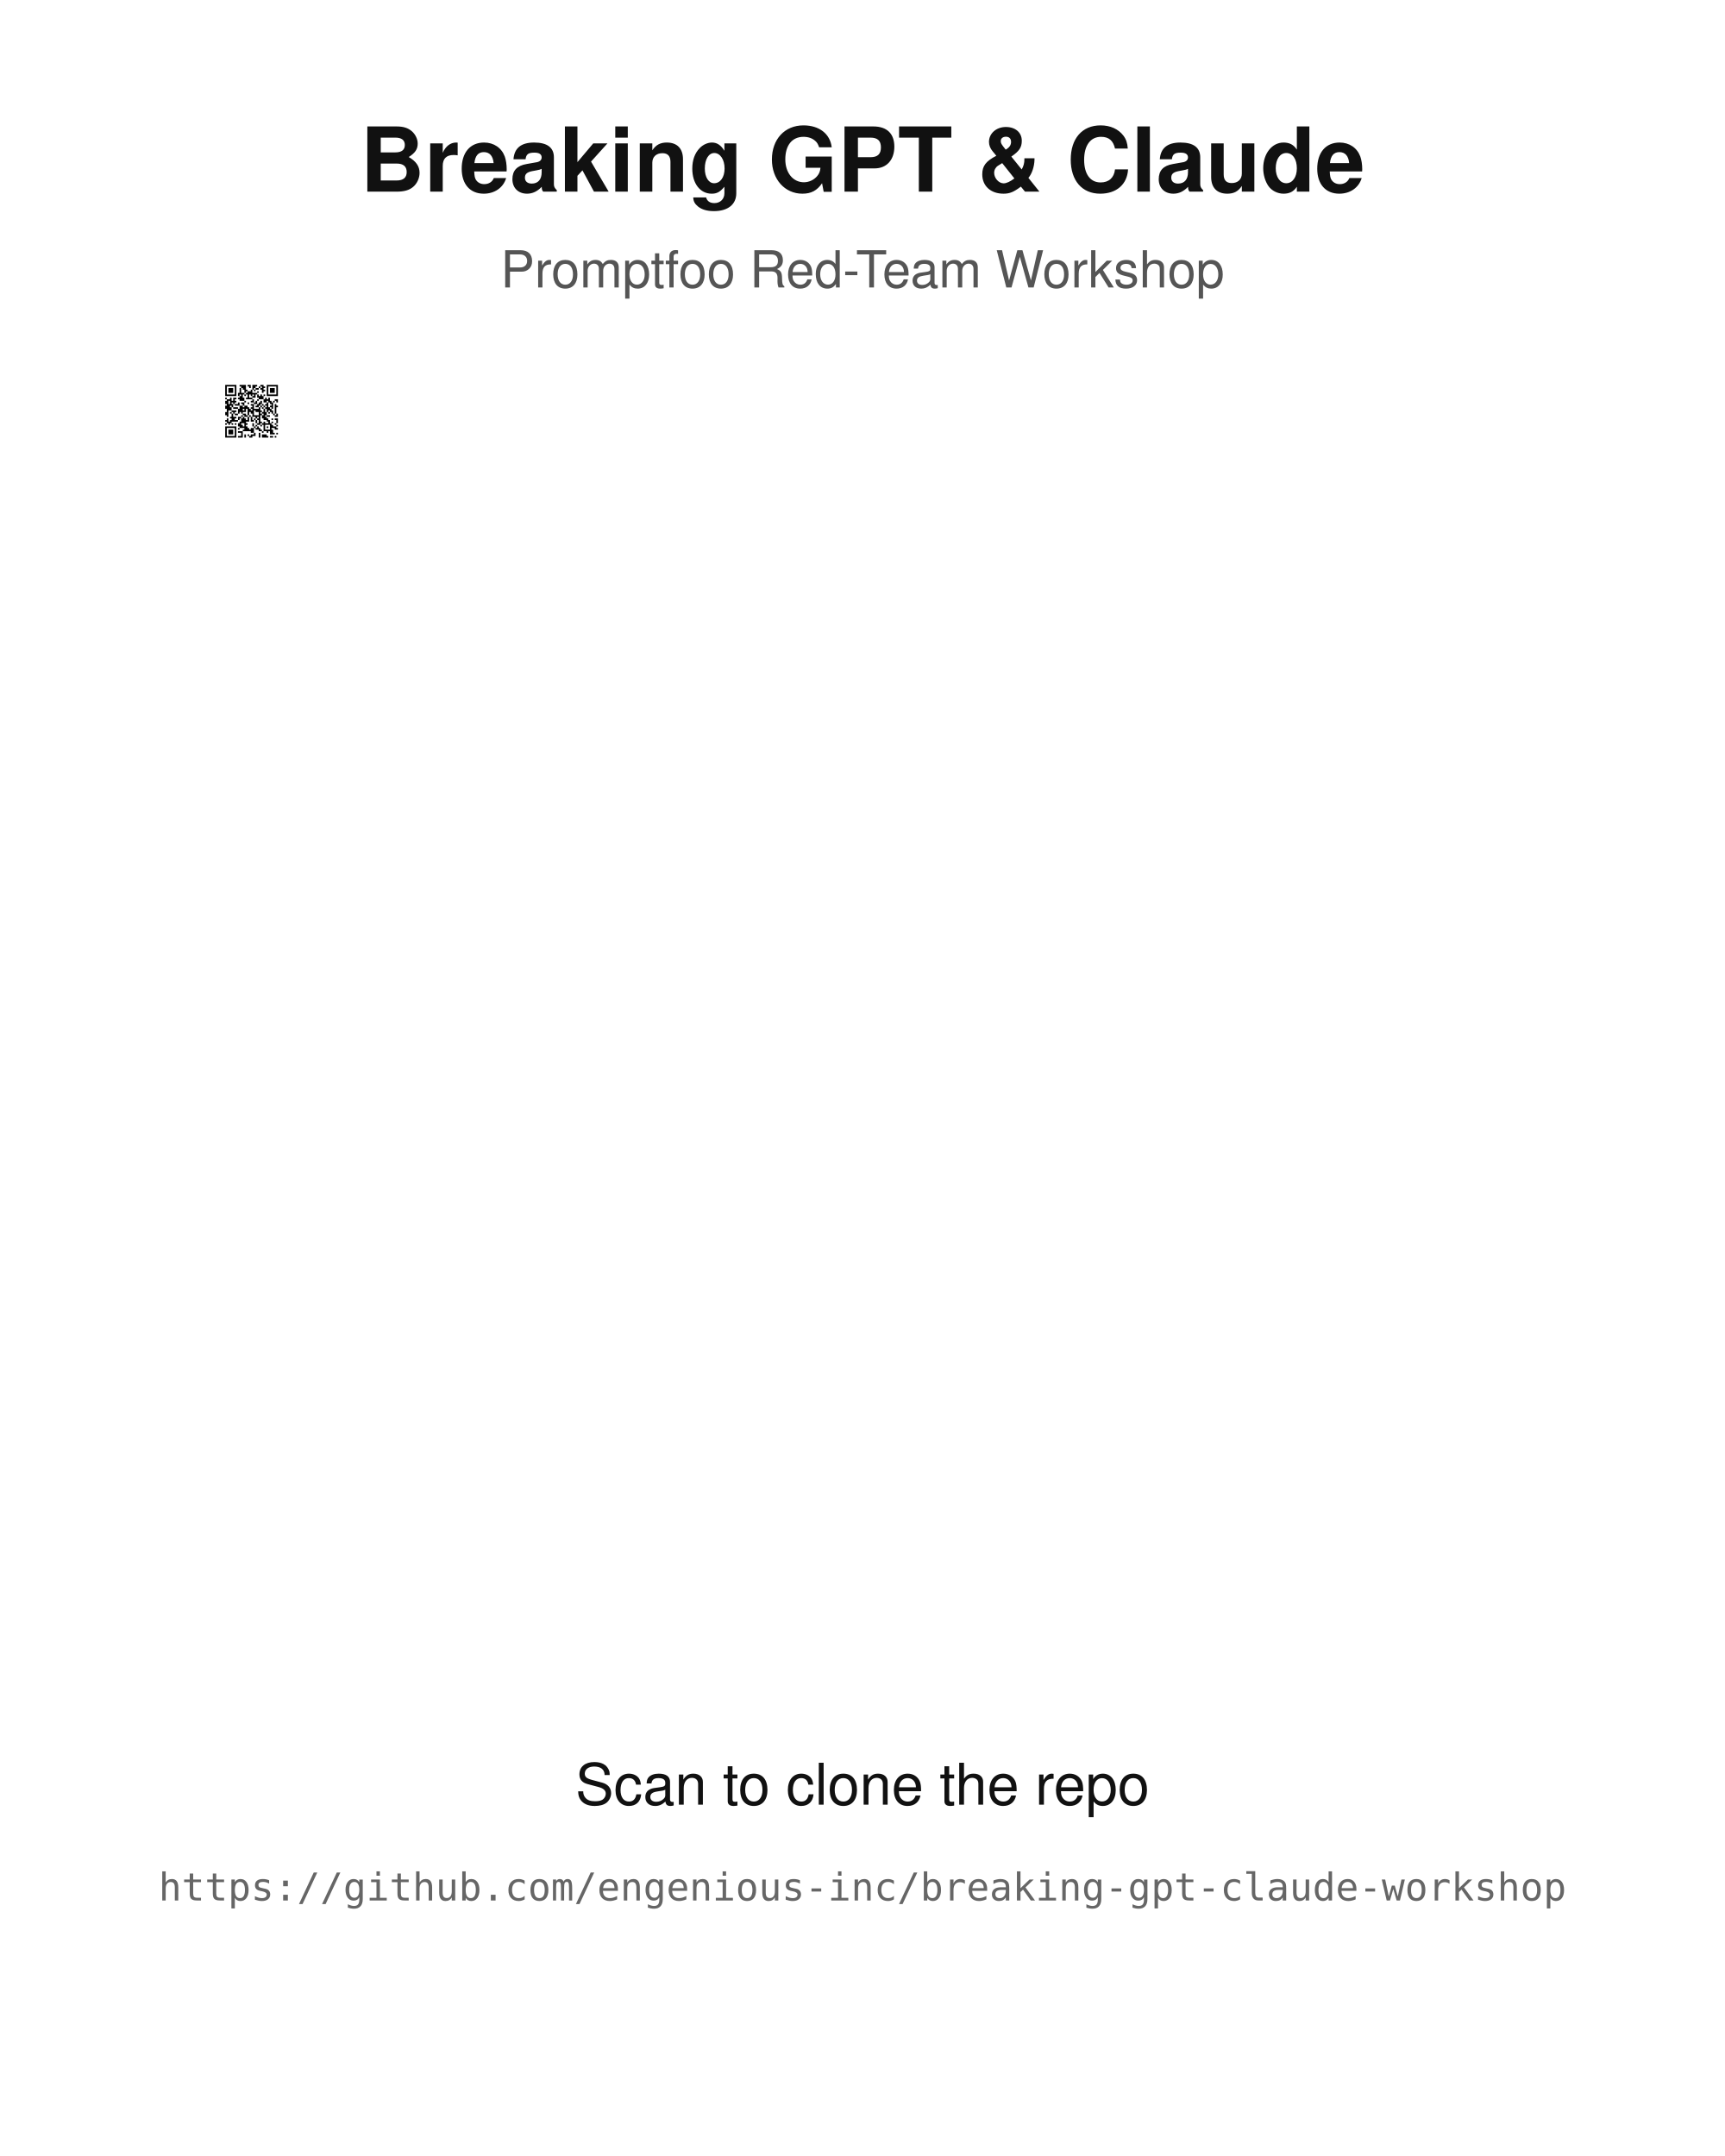
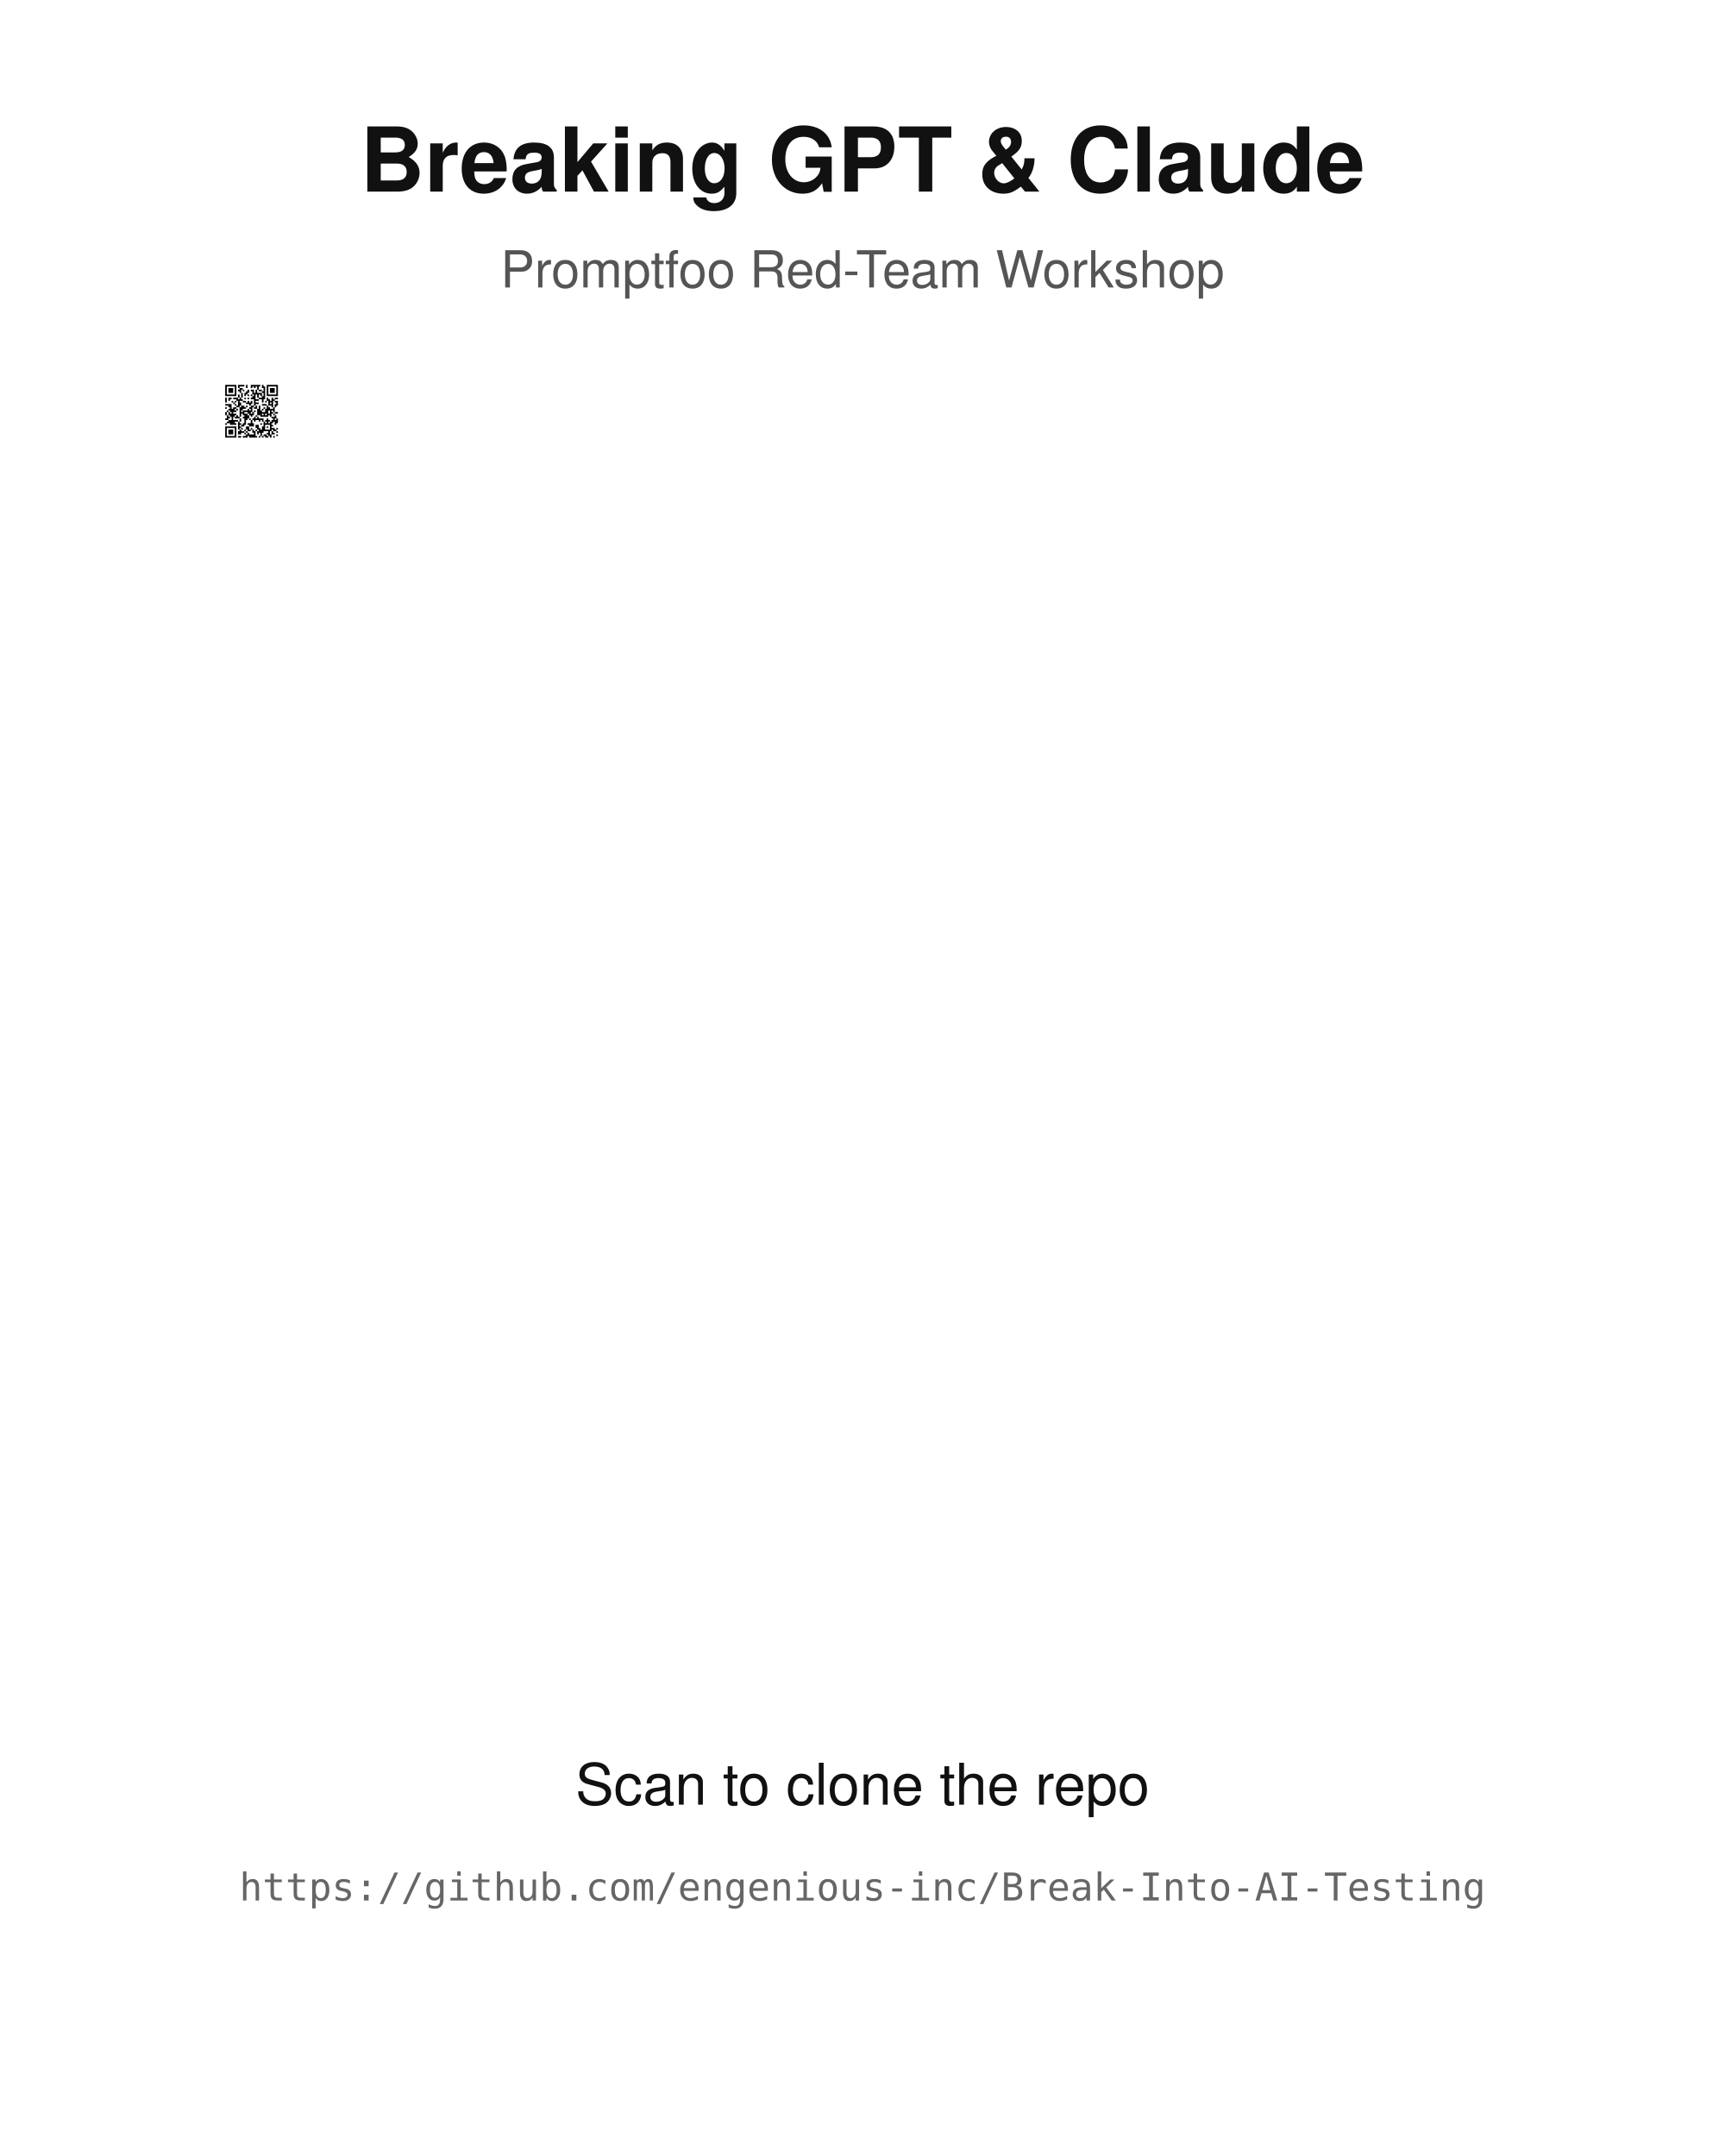
<svg xmlns="http://www.w3.org/2000/svg" width="1080" height="1350" viewBox="0 0 1080 1350">
  <rect width="1080" height="1350" fill="#ffffff" />
  <text x="540" y="120" font-family="Helvetica, Arial, sans-serif" font-size="56" font-weight="bold" text-anchor="middle" fill="#111">Breaking GPT &amp; Claude</text>
  <text x="540" y="180" font-family="Helvetica, Arial, sans-serif" font-size="32" text-anchor="middle" fill="#555">Promptfoo Red-Team Workshop</text>
  <g transform="translate(140, 240) scale(1)">
    <svg width="800" height="800" viewBox="0 0 800 800">
      <path fill="#ffffff" d="M0 0h35v35H0z" />
-       <path stroke="#000000" d="M1 1.5h7m2 0h4m1 0h2m1 0h3m2 0h2m2 0h7M1 2.5h1m5 0h1m3 0h3m2 0h1m1 0h2m2 0h1m1 0h2m1 0h1m5 0h1M1 3.5h1m1 0h3m1 0h1m2 0h1m1 0h2m4 0h1m1 0h2m1 0h2m2 0h1m1 0h3m1 0h1M1 4.5h1m1 0h3m1 0h1m2 0h1m2 0h2m2 0h1m1 0h1m4 0h2m1 0h1m1 0h3m1 0h1M1 5.5h1m1 0h3m1 0h1m2 0h1m2 0h1m1 0h3m3 0h1m2 0h1m2 0h1m1 0h3m1 0h1M1 6.5h1m5 0h1m1 0h4m1 0h7m6 0h1m5 0h1M1 7.5h7m1 0h1m1 0h1m1 0h1m1 0h1m1 0h1m1 0h1m1 0h1m1 0h1m1 0h1m1 0h7M10 8.5h2m3 0h1m2 0h2m1 0h4M1 9.5h1m2 0h1m1 0h2m1 0h4m1 0h4m4 0h3m1 0h1m1 0h1M2 10.5h3m1 0h1m3 0h3m5 0h1m2 0h1m3 0h4m3 0h2M1 11.5h2m1 0h4m5 0h1m3 0h2m1 0h1m2 0h1m1 0h2m1 0h2m1 0h1m1 0h1M1 12.5h2m1 0h1m1 0h1m2 0h1m1 0h2m2 0h1m3 0h2m1 0h2m3 0h1m1 0h2M2 13.5h4m1 0h3m2 0h1m4 0h2m2 0h2m1 0h1m1 0h2m2 0h1m1 0h1M1 14.5h3m1 0h1m4 0h2m1 0h2m3 0h1m1 0h2m1 0h1m1 0h1m1 0h1m1 0h2m1 0h2M1 15.5h4m1 0h3m1 0h6m1 0h2m3 0h1m1 0h1m1 0h3m1 0h1m1 0h1M2 16.5h3m4 0h3m1 0h1m1 0h2m1 0h5m2 0h1m1 0h3m2 0h1M2 17.5h1m2 0h3m1 0h5m1 0h4m1 0h4m1 0h1m1 0h1m1 0h2m1 0h1M1 18.5h2m1 0h1m1 0h1m2 0h1m1 0h1m3 0h1m1 0h2m3 0h1m1 0h3m1 0h1m1 0h1m1 0h1M1 19.5h2m2 0h1m1 0h2m3 0h2m1 0h1m2 0h1m3 0h2m1 0h2m4 0h1m1 0h1M2 20.5h1m2 0h1m5 0h1m1 0h2m1 0h1m1 0h5m1 0h2m1 0h2m3 0h2M4 21.5h4m1 0h2m1 0h1m2 0h1m1 0h1m2 0h1m1 0h1m1 0h3M2 22.5h1m2 0h2m2 0h1m1 0h3m1 0h1m1 0h1m1 0h1m1 0h2m2 0h3m2 0h1m1 0h2M1 23.5h2m1 0h5m2 0h5m1 0h2m1 0h1m1 0h1m4 0h2m4 0h1M2 24.5h3m5 0h4m6 0h1m1 0h2m1 0h1m2 0h1m1 0h1m2 0h1M1 25.5h1m1 0h1m1 0h1m1 0h1m1 0h2m2 0h2m3 0h1m2 0h2m1 0h6m2 0h1M9 26.5h3m1 0h1m4 0h1m1 0h1m2 0h1m1 0h1m3 0h2m2 0h1M1 27.5h7m2 0h5m4 0h1m1 0h1m3 0h1m1 0h1m1 0h4M1 28.5h1m5 0h1m1 0h1m3 0h3m1 0h2m1 0h3m2 0h1m3 0h1m2 0h2M1 29.5h1m1 0h3m1 0h1m4 0h7m3 0h2m1 0h6M1 30.5h1m1 0h3m1 0h1m1 0h3m5 0h2m5 0h1m2 0h1m1 0h2M1 31.5h1m1 0h3m1 0h1m3 0h1m7 0h1m2 0h1m6 0h3m1 0h1M1 32.5h1m5 0h1m3 0h1m1 0h1m1 0h1m1 0h3m2 0h1m1 0h3M1 33.5h7m1 0h3m1 0h1m2 0h2m4 0h1m1 0h4m1 0h2m1 0h1" />
+       <path stroke="#000000" d="M1 1.5h7m1 0h4m1 0h1m2 0h6m1 0h1m2 0h7M1 2.5h1m5 0h1m1 0h1m4 0h1m2 0h1m1 0h1m1 0h1m2 0h2m1 0h1m5 0h1M1 3.5h1m1 0h3m1 0h1m2 0h2m9 0h1m3 0h1m1 0h1m1 0h3m1 0h1M1 4.5h1m1 0h3m1 0h1m1 0h2m1 0h1m2 0h1m1 0h2m1 0h1m1 0h2m1 0h1m1 0h1m1 0h3m1 0h1M1 5.5h1m1 0h3m1 0h1m2 0h1m3 0h2m2 0h1m1 0h1m3 0h2m1 0h1m1 0h3m1 0h1M1 6.5h1m5 0h1m3 0h1m1 0h2m3 0h6m1 0h1m1 0h1m5 0h1M1 7.5h7m1 0h1m1 0h1m1 0h1m1 0h1m1 0h1m1 0h1m1 0h1m1 0h1m1 0h1m1 0h7M9 8.5h1m1 0h1m6 0h2m1 0h1m2 0h2M1 9.5h1m1 0h2m1 0h3m1 0h1m2 0h1m1 0h1m1 0h3m2 0h4m1 0h1m2 0h1m1 0h2M1 10.5h1m1 0h1m4 0h4m7 0h3m2 0h1m2 0h2m1 0h2M1 11.5h1m3 0h1m1 0h1m1 0h1m2 0h2m1 0h1m1 0h1m1 0h1m4 0h1m1 0h1m1 0h3m1 0h2M6 12.5h1m2 0h2m3 0h4m1 0h3m6 0h1m1 0h1m2 0h1M1 13.5h4m2 0h1m1 0h2m5 0h1m2 0h1m4 0h3m1 0h3m1 0h2M3 14.5h2m3 0h2m1 0h2m1 0h1m2 0h2m1 0h1m1 0h1m4 0h1m2 0h1m1 0h1M1 15.5h1m2 0h1m1 0h2m2 0h4m2 0h2m1 0h2m1 0h1m2 0h1m1 0h2m2 0h1M3 16.5h4m1 0h1m1 0h2m3 0h1m1 0h1m3 0h2m1 0h1m1 0h6M2 17.5h1m1 0h4m2 0h1m1 0h6m1 0h1m1 0h3m2 0h2m1 0h1m1 0h1M1 18.5h1m1 0h1m1 0h1m4 0h3m2 0h2m1 0h1m2 0h7m1 0h2m1 0h2M1 19.5h1m1 0h5m2 0h1m1 0h3m1 0h3m2 0h3m1 0h1m1 0h3m1 0h1M2 20.5h1m1 0h3m1 0h1m1 0h1m2 0h3m1 0h1m2 0h1m2 0h5m1 0h1m2 0h1M2 21.5h2m1 0h1m1 0h3m2 0h4m3 0h1m1 0h1m8 0h3M1 22.5h2m2 0h1m4 0h1m2 0h2m1 0h1m1 0h7m2 0h1m3 0h1m1 0h1M3 23.5h6m1 0h1m2 0h1m3 0h1m1 0h1m2 0h1m1 0h1m1 0h3m1 0h4M2 24.5h5m2 0h1m3 0h1m3 0h1m7 0h1m1 0h1m1 0h2m1 0h2M1 25.5h1m2 0h4m1 0h2m1 0h2m1 0h4m4 0h1m1 0h5m2 0h1M9 26.5h1m1 0h2m3 0h3m1 0h2m3 0h1m3 0h2M1 27.5h7m1 0h2m3 0h2m4 0h2m2 0h2m1 0h1m1 0h1M1 28.5h1m5 0h1m1 0h1m1 0h1m2 0h2m1 0h1m3 0h2m1 0h2m3 0h3m1 0h1M1 29.5h1m1 0h3m1 0h1m2 0h1m2 0h1m1 0h2m1 0h1m1 0h1m1 0h8m1 0h2M1 30.5h1m1 0h3m1 0h1m1 0h4m1 0h1m3 0h2m1 0h4m3 0h1m1 0h1m2 0h1M1 31.5h1m1 0h3m1 0h1m1 0h2m2 0h1m1 0h1m3 0h1m1 0h1m1 0h1m3 0h2m1 0h2M1 32.5h1m5 0h1m6 0h6m3 0h1m1 0h2m1 0h2m3 0h1M1 33.5h7m1 0h2m1 0h3m1 0h5m1 0h1m1 0h1m1 0h2m1 0h1m1 0h1" />
    </svg>
  </g>
  <text x="540" y="1130" font-family="Helvetica, Arial, sans-serif" font-size="36" text-anchor="middle" fill="#111">Scan to clone the repo</text>
-   <text x="540" y="1190" font-family="Menlo, Consolas, monospace" font-size="24" text-anchor="middle" fill="#666">https://github.com/engenious-inc/breaking-gpt-claude-workshop</text>
+   <text x="540" y="1190" font-family="Menlo, Consolas, monospace" font-size="24" text-anchor="middle" fill="#666">https://github.com/engenious-inc/Break-Into-AI-Testing</text>
</svg>
